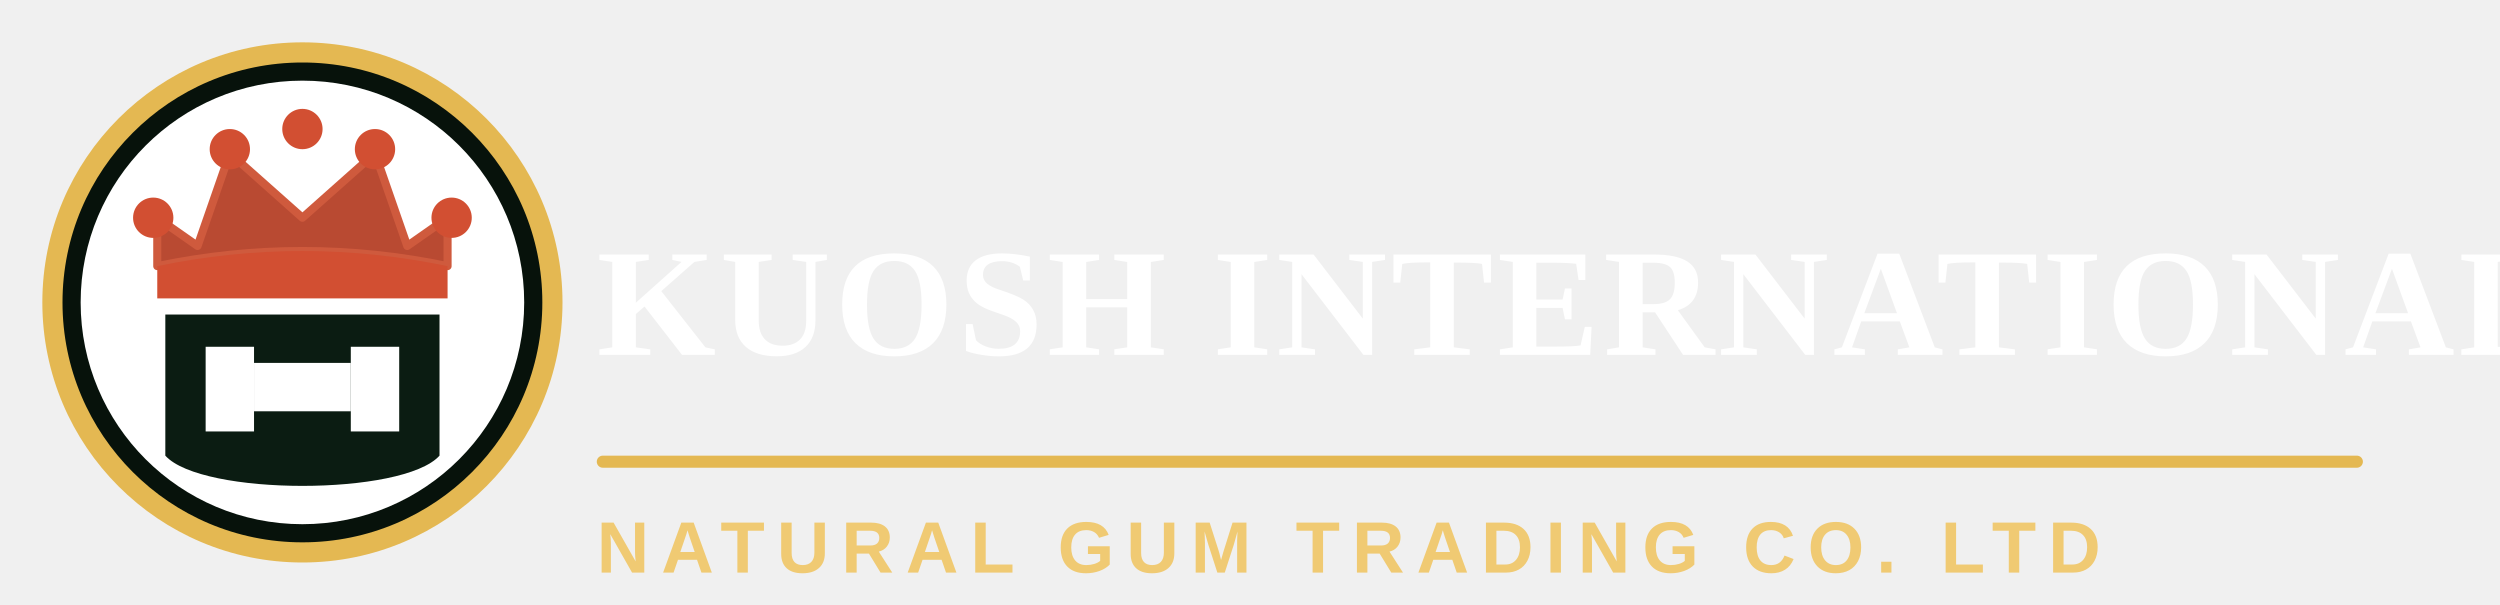
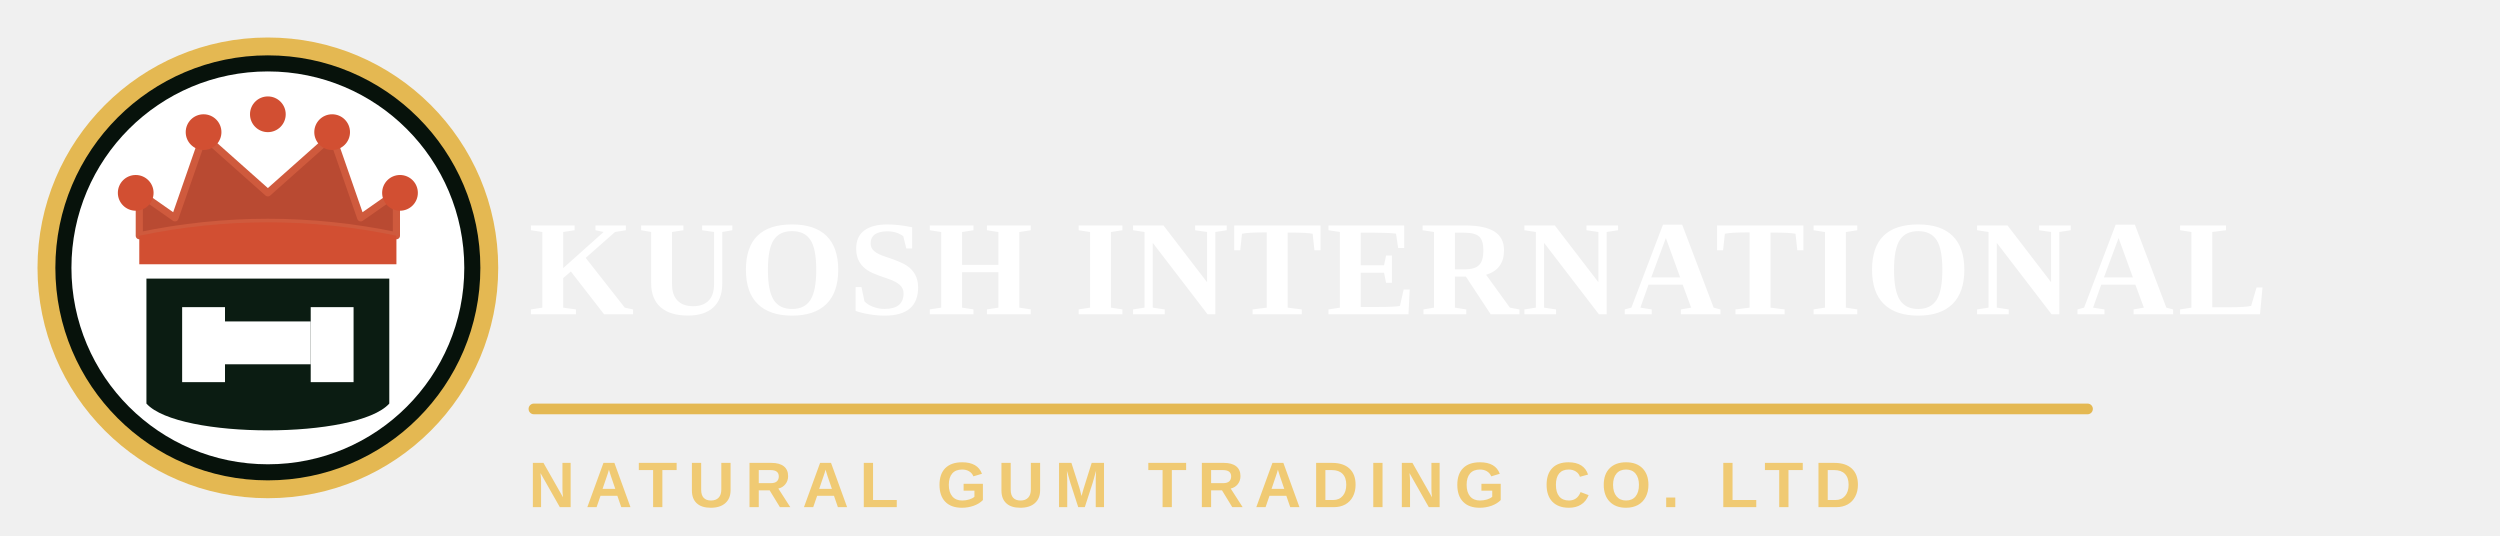
- <svg xmlns="http://www.w3.org/2000/svg" viewBox="0 0 620 150" role="img" aria-labelledby="title desc">
+ <svg xmlns="http://www.w3.org/2000/svg" viewBox="0 0 700 150" role="img" aria-labelledby="title desc">
  <g id="emblem" transform="translate(8 8)">
    <circle cx="67" cy="67" r="62" fill="#07120b" stroke="#e4b852" stroke-width="5" />
    <circle cx="67" cy="67" r="55" fill="#ffffff" />
    <path d="M31 58V46l10 7 8-23 18 16 18-16 8 23 10-7v12c-24-5-48-5-72 0Z" fill="#b94a32" stroke="#cf5a3d" stroke-width="2" stroke-linejoin="round" />
    <circle cx="49" cy="29" r="5" fill="#d24f32" />
    <circle cx="67" cy="24" r="5" fill="#d24f32" />
    <circle cx="85" cy="29" r="5" fill="#d24f32" />
    <circle cx="30" cy="46" r="5" fill="#d24f32" />
    <circle cx="104" cy="46" r="5" fill="#d24f32" />
    <path d="M31 58c24-5 48-5 72 0v8H31Z" fill="#d24f32" />
    <path d="M33 70h68v35c-9 10-59 10-68 0Z" fill="#0b1c12" />
    <path d="M43 78h12v21H43zm36 0h12v21H79z" fill="#ffffff" />
    <path d="M55 82h24v12H55z" fill="#ffffff" />
  </g>
  <g id="wordmark" transform="translate(148 26)">
    <text x="0" y="62" fill="#ffffff" font-family="Georgia, 'Times New Roman', serif" font-size="38" font-weight="800" letter-spacing="1">KUOSH INTERNATIONAL</text>
    <rect x="0" y="87" width="438" height="3" rx="1.5" fill="#e4b852" />
    <text x="0" y="116" fill="#f0ca73" font-family="Arial, Helvetica, sans-serif" font-size="18" font-weight="700" letter-spacing="3">NATURAL GUM TRADING CO. LTD</text>
  </g>
</svg>
